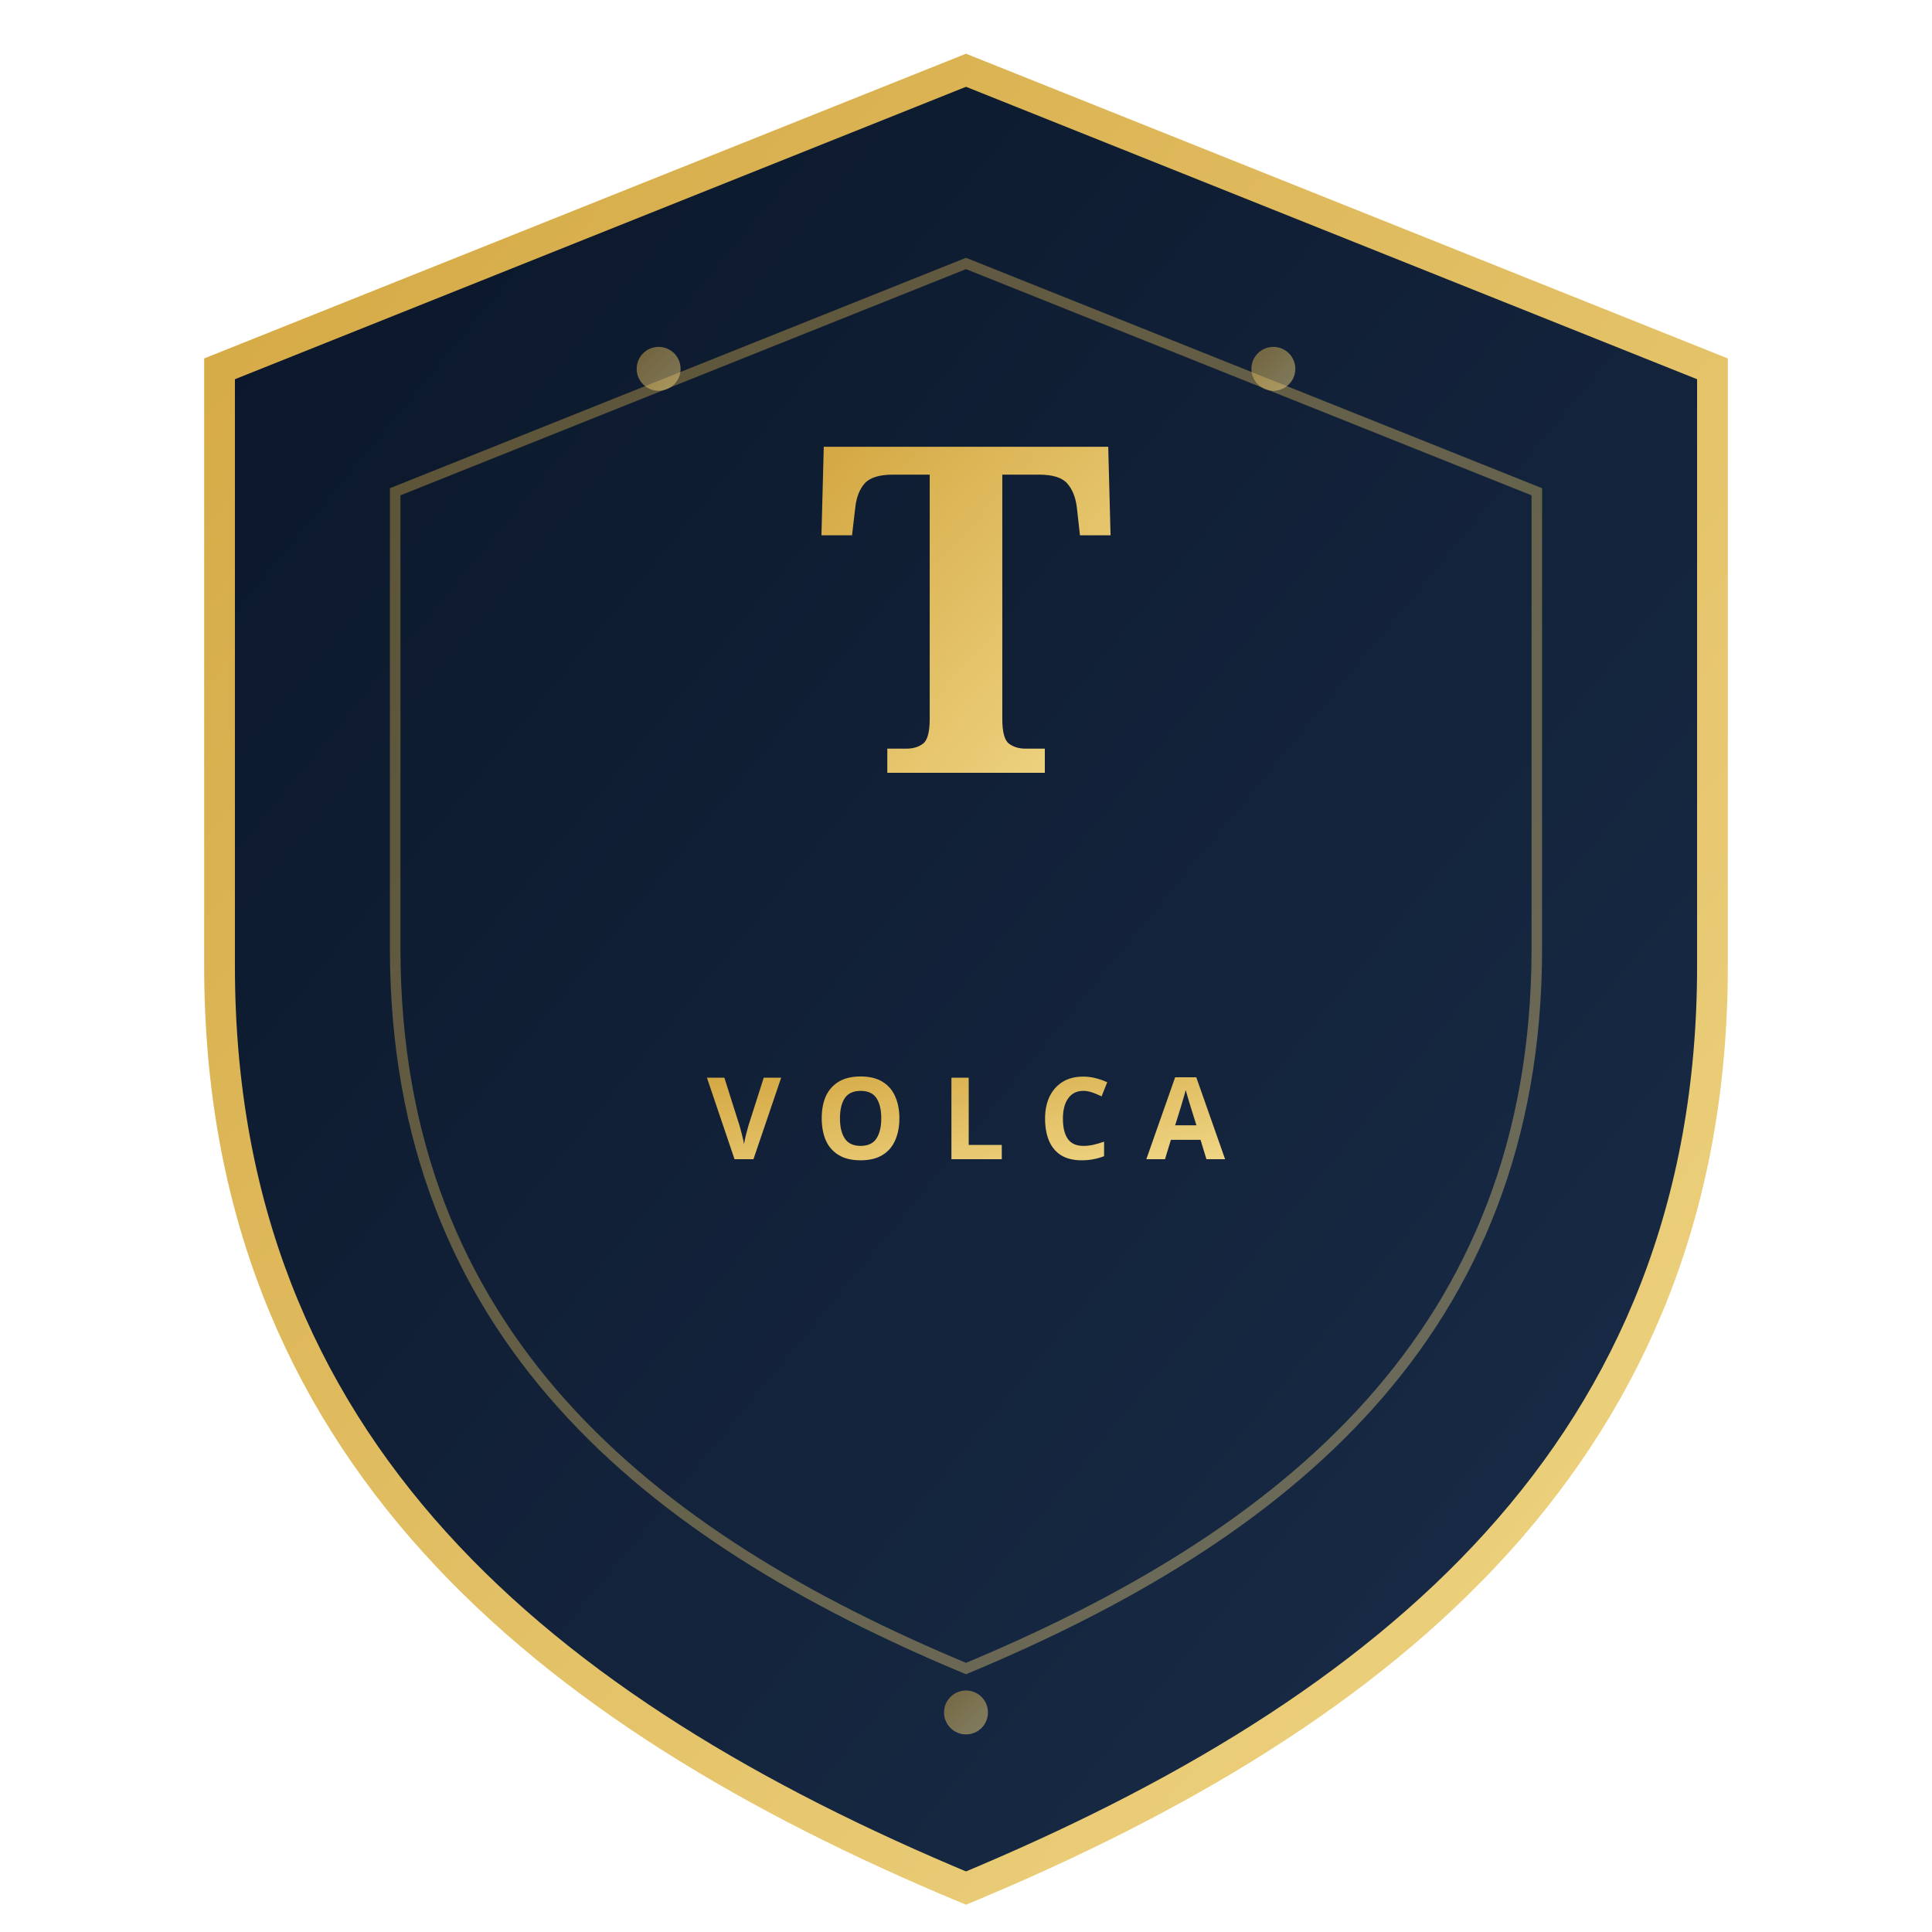
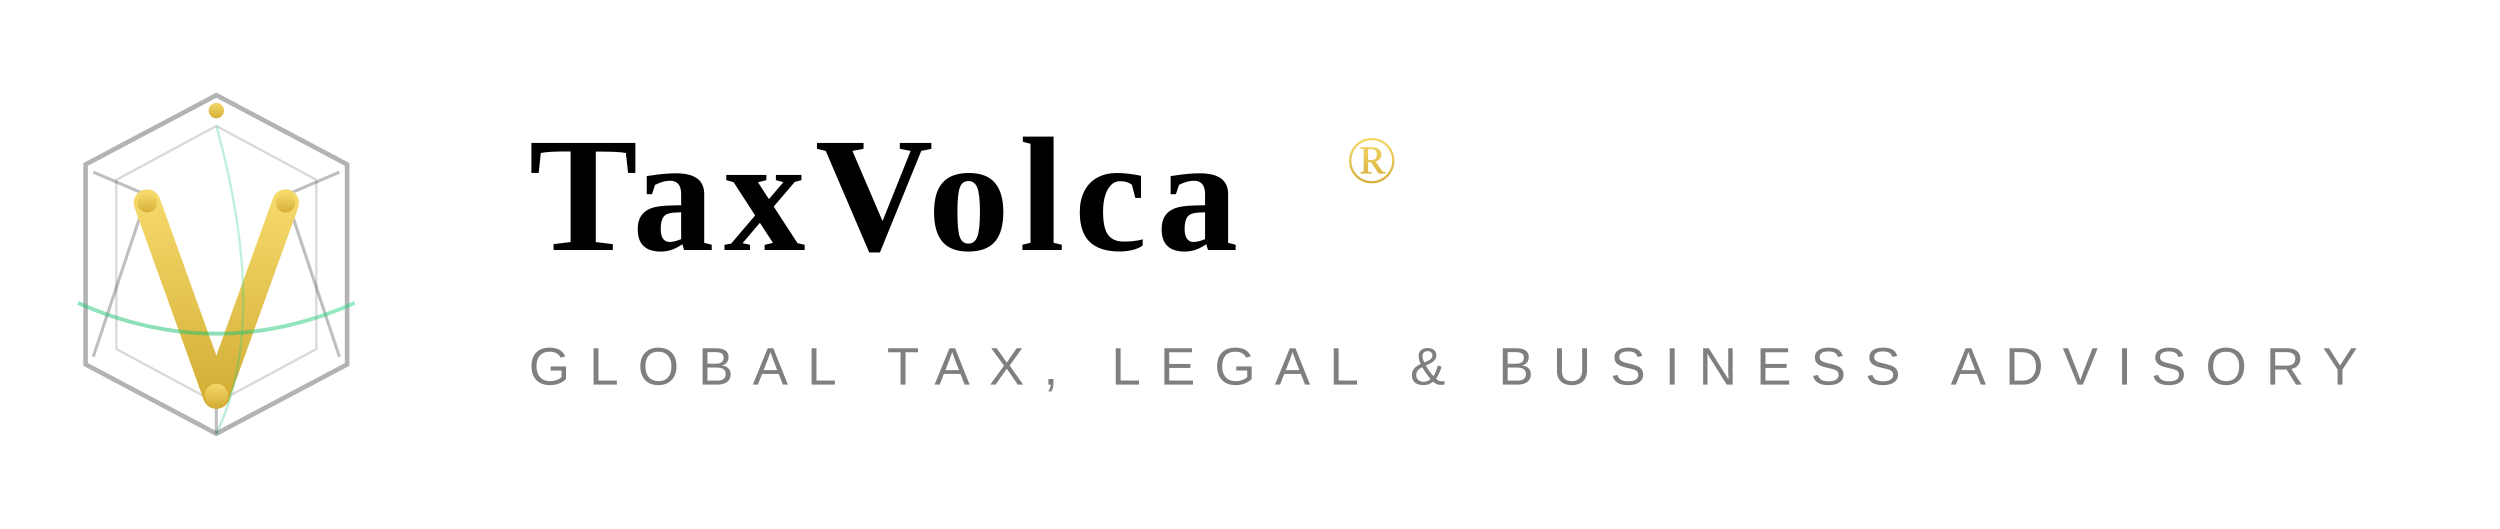
- <svg xmlns="http://www.w3.org/2000/svg" viewBox="0 0 220 220" fill="none">
+ <svg xmlns="http://www.w3.org/2000/svg" viewBox="0 0 520 110" fill="none" role="img" aria-label="TaxVolca logo">
  <defs>
-     <linearGradient id="tg" x1="0%" y1="0%" x2="100%" y2="100%">
-       <stop offset="0%" stop-color="#d4a843" />
-       <stop offset="100%" stop-color="#f0d685" />
+     <linearGradient id="goldGradH" x1="0" y1="1" x2="0" y2="0">
+       <stop offset="0%" stop-color="#D4AF37" />
+       <stop offset="100%" stop-color="#F5D86A" />
    </linearGradient>
-     <linearGradient id="bg" x1="0%" y1="0%" x2="100%" y2="100%">
-       <stop offset="0%" stop-color="#0a1628" />
-       <stop offset="100%" stop-color="#1a2d4a" />
+     <linearGradient id="emeraldGradH" x1="0" y1="1" x2="1" y2="0">
+       <stop offset="0%" stop-color="#14B86A" />
+       <stop offset="100%" stop-color="#34D88A" />
    </linearGradient>
  </defs>
-   <path d="M110 8 L195 42 L195 110 C195 165 158 195 110 215 C62 195 25 165 25 110 L25 42 Z" fill="url(#bg)" stroke="url(#tg)" stroke-width="3.5" />
-   <path d="M110 30 L175 56 L175 108 C175 152 146 175 110 190 C74 175 45 152 45 108 L45 56 Z" fill="none" stroke="url(#tg)" stroke-width="1.2" opacity="0.4" />
-   <text x="110" y="88" text-anchor="middle" font-family="Georgia, serif" font-size="52" font-weight="bold" fill="url(#tg)">T</text>
-   <text x="110" y="132" text-anchor="middle" font-family="system-ui" font-size="13" font-weight="700" letter-spacing="4" fill="url(#tg)">VOLCA</text>
-   <circle cx="75" cy="42" r="2.5" fill="url(#tg)" opacity="0.5" />
-   <circle cx="145" cy="42" r="2.5" fill="url(#tg)" opacity="0.5" />
-   <circle cx="110" cy="195" r="2.5" fill="url(#tg)" opacity="0.5" />
+   <g transform="translate(5, 15) scale(0.8)">
+     <path d="M50 6 L84 24 L84 76 L50 94 L16 76 L16 24 Z" stroke="currentColor" stroke-width="1.2" fill="none" opacity="0.3" />
+     <path d="M50 14 L76 28 L76 72 L50 86 L24 72 L24 28 Z" stroke="currentColor" stroke-width="0.6" fill="none" opacity="0.15" />
+     <path d="M32 32 L18 26 M32 32 L18 74 M68 32 L82 26 M68 32 L82 74 M50 82 L50 94" stroke="currentColor" stroke-width="0.8" opacity="0.25" />
+     <path d="M50 32 L50 10" stroke="url(#goldGradH)" stroke-width="1.5" stroke-linecap="round" opacity="0.6" />
+     <path d="M50 84 L32 34" stroke="url(#goldGradH)" stroke-width="7" stroke-linecap="round" />
+     <path d="M50 84 L68 34" stroke="url(#goldGradH)" stroke-width="7" stroke-linecap="round" />
+     <path d="M14 60 Q50 76 86 60" stroke="url(#emeraldGradH)" stroke-width="1" fill="none" opacity="0.5" />
+     <path d="M50 94 Q64 65 50 14" stroke="url(#emeraldGradH)" stroke-width="0.6" fill="none" opacity="0.3" />
+     <circle cx="50" cy="84" r="3" fill="url(#goldGradH)" />
+     <circle cx="32" cy="34" r="2.5" fill="url(#goldGradH)" />
+     <circle cx="68" cy="34" r="2.5" fill="url(#goldGradH)" />
+     <circle cx="50" cy="10" r="2" fill="url(#goldGradH)" />
+   </g>
+   <text x="110" y="52" fill="currentColor" font-family="'Times New Roman', Georgia, Garamond, serif" font-size="34" font-weight="700" letter-spacing="2">TaxVolca</text>
+   <text x="110" y="52" fill="url(#goldGradH)" font-family="'Times New Roman', Georgia, Garamond, serif" font-size="34" font-weight="700" letter-spacing="2" opacity="0">
+     TaxVolca
+     <animate attributeName="opacity" values="0;1" dur="1.5s" fill="freeze" />
+   </text>
+   <text x="280" y="38" fill="url(#goldGradH)" font-family="'Times New Roman', Georgia, serif" font-size="14" font-weight="400">®</text>
+   <text x="110" y="80" fill="currentColor" font-family="'Helvetica Neue', Arial, sans-serif" font-size="11" font-weight="400" letter-spacing="4" opacity="0.5">GLOBAL TAX, LEGAL &amp; BUSINESS ADVISORY</text>
</svg>
